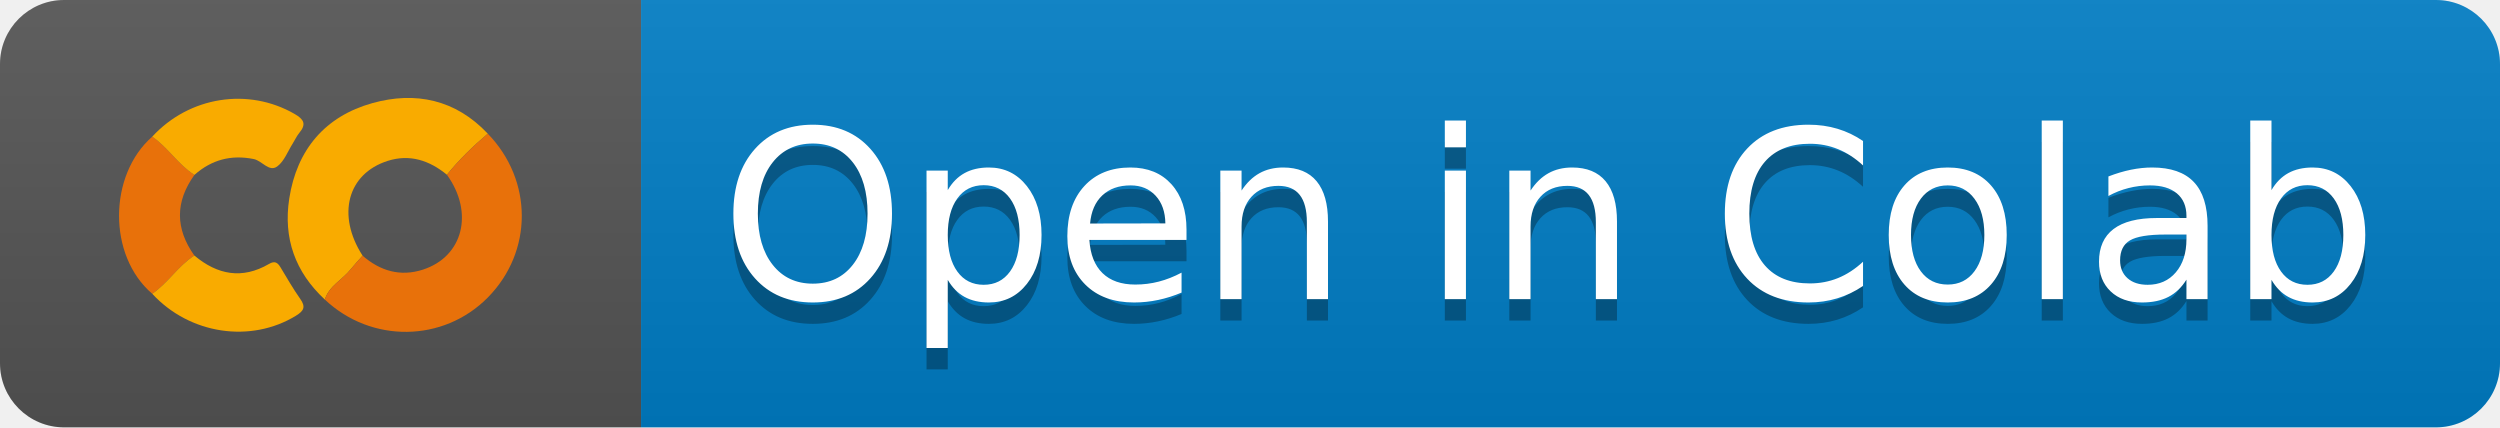
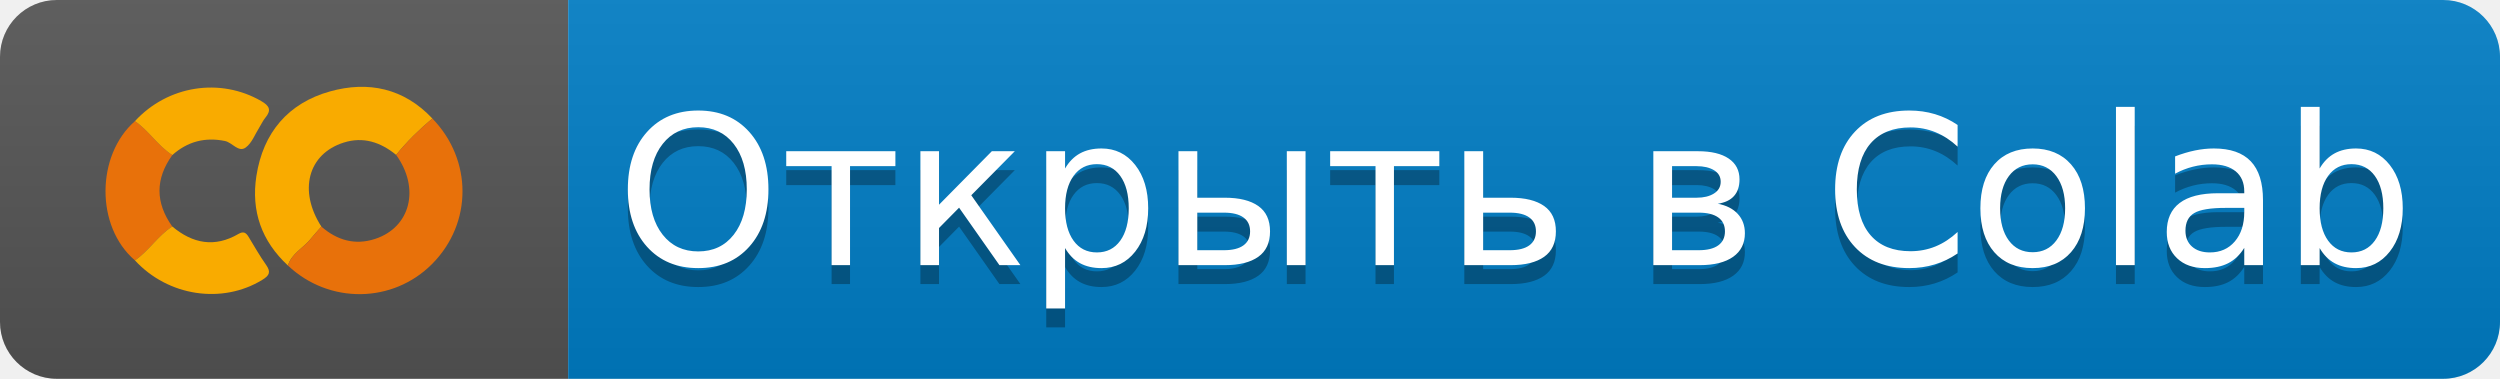
- <svg xmlns="http://www.w3.org/2000/svg" width="117" height="20">
+ <svg xmlns="http://www.w3.org/2000/svg" width="132" height="20">
  <linearGradient id="b" x2="0" y2="100%">
    <stop offset="0" stop-color="#bbb" stop-opacity=".1" />
    <stop offset="1" stop-opacity=".1" />
  </linearGradient>
  <clipPath id="a">
-     <rect width="117" height="20" rx="3" fill="#fff" />
+     <rect width="132" height="20" rx="3" fill="#fff" />
  </clipPath>
  <g clip-path="url(#a)">
    <path fill="#555" d="M0 0h30v20H0z" />
-     <path fill="#007ec6" d="M30 0h87v20H30z" />
-     <path fill="url(#b)" d="M0 0h117v20H0z" />
+     <path fill="#007ec6" d="M30 0h102v20H30z" />
+     <path fill="url(#b)" d="M0 0h132v20H0z" />
  </g>
  <g fill="#fff" text-anchor="middle" font-family="DejaVu Sans,Verdana,Geneva,sans-serif" font-size="110">
    <svg x="4px" y="0px" width="22px" height="20px" viewBox="-2 0 28 24" style="background-color: #fff;border-radius: 1px;">
      <path style="fill:#e8710a;" d="M1.977,16.77c-2.667-2.277-2.605-7.079,0-9.357C2.919,8.057,3.522,9.075,4.49,9.691c-1.152,1.6-1.146,3.201-0.004,4.803C3.522,15.111,2.918,16.126,1.977,16.77z" />
      <path style="fill:#f9ab00;" d="M12.257,17.114c-1.767-1.633-2.485-3.658-2.118-6.02c0.451-2.91,2.139-4.893,4.946-5.678c2.565-0.718,4.964-0.217,6.878,1.819c-0.884,0.743-1.707,1.547-2.434,2.446C18.488,8.827,17.319,8.435,16,8.856c-2.404,0.767-3.046,3.241-1.494,5.644c-0.241,0.275-0.493,0.541-0.721,0.826C13.295,15.939,12.511,16.3,12.257,17.114z" />
      <path style="fill:#e8710a;" d="M19.529,9.682c0.727-0.899,1.55-1.703,2.434-2.446c2.703,2.783,2.701,7.031-0.005,9.764c-2.648,2.674-6.936,2.725-9.701,0.115c0.254-0.814,1.038-1.175,1.528-1.788c0.228-0.285,0.48-0.552,0.721-0.826c1.053,0.916,2.254,1.268,3.6,0.83C20.502,14.551,21.151,11.927,19.529,9.682z" />
      <path style="fill:#f9ab00;" d="M4.49,9.691C3.522,9.075,2.919,8.057,1.977,7.413c2.209-2.398,5.721-2.942,8.476-1.355c0.555,0.32,0.719,0.606,0.285,1.128c-0.157,0.188-0.258,0.422-0.391,0.631c-0.299,0.47-0.509,1.067-0.929,1.371C8.933,9.539,8.523,8.847,8.021,8.746C6.673,8.475,5.509,8.787,4.49,9.691z" />
      <path style="fill:#f9ab00;" d="M1.977,16.77c0.941-0.644,1.545-1.659,2.509-2.277c1.373,1.152,2.85,1.433,4.45,0.499c0.332-0.194,0.503-0.088,0.673,0.19c0.386,0.635,0.753,1.285,1.181,1.89c0.34,0.48,0.222,0.715-0.253,1.006C7.84,19.73,4.205,19.188,1.977,16.77z" />
    </svg>
    <text x="245" y="140" transform="scale(.1)" textLength="30"> </text>
-     <text x="725" y="150" fill="#010101" fill-opacity=".3" transform="scale(.1)" textLength="770">Open in Colab</text>
-     <text x="725" y="140" transform="scale(.1)" textLength="770">Open in Colab</text>
+     <text x="800" y="150" fill="#010101" fill-opacity=".3" transform="scale(.1)" textLength="950">Открыть в Colab</text>
+     <text x="800" y="140" transform="scale(.1)" textLength="950">Открыть в Colab</text>
  </g>
</svg>
